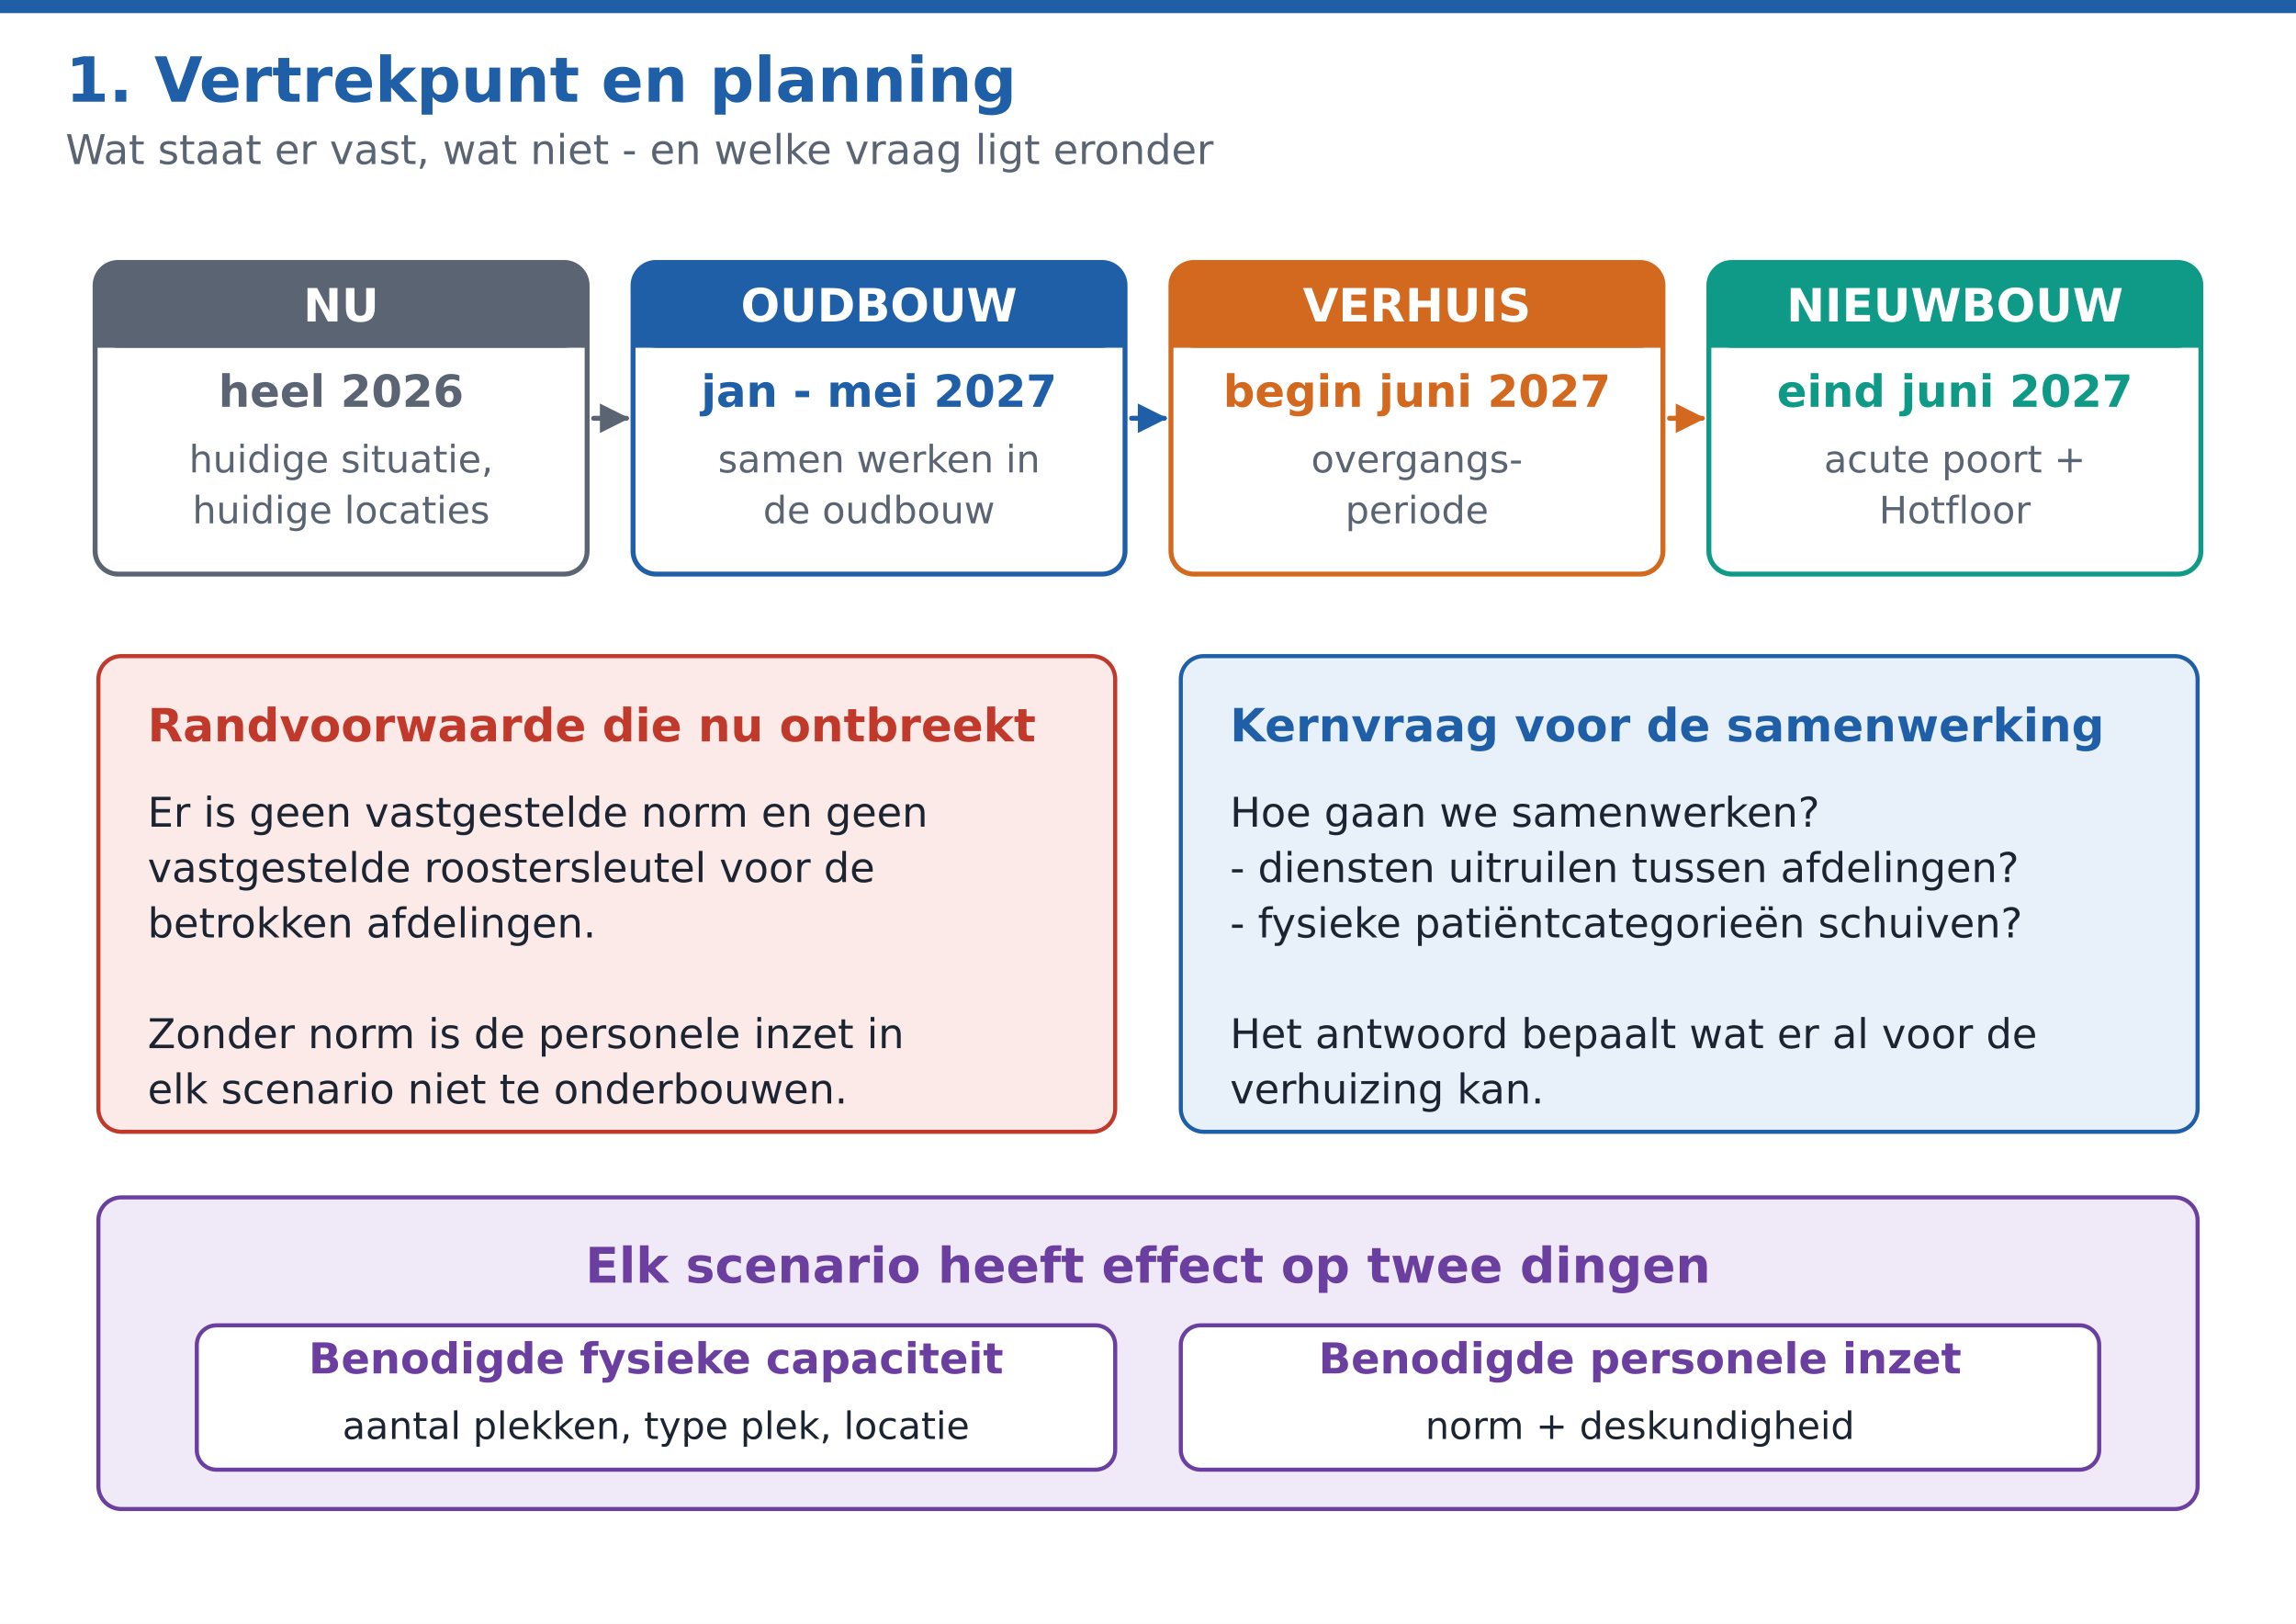
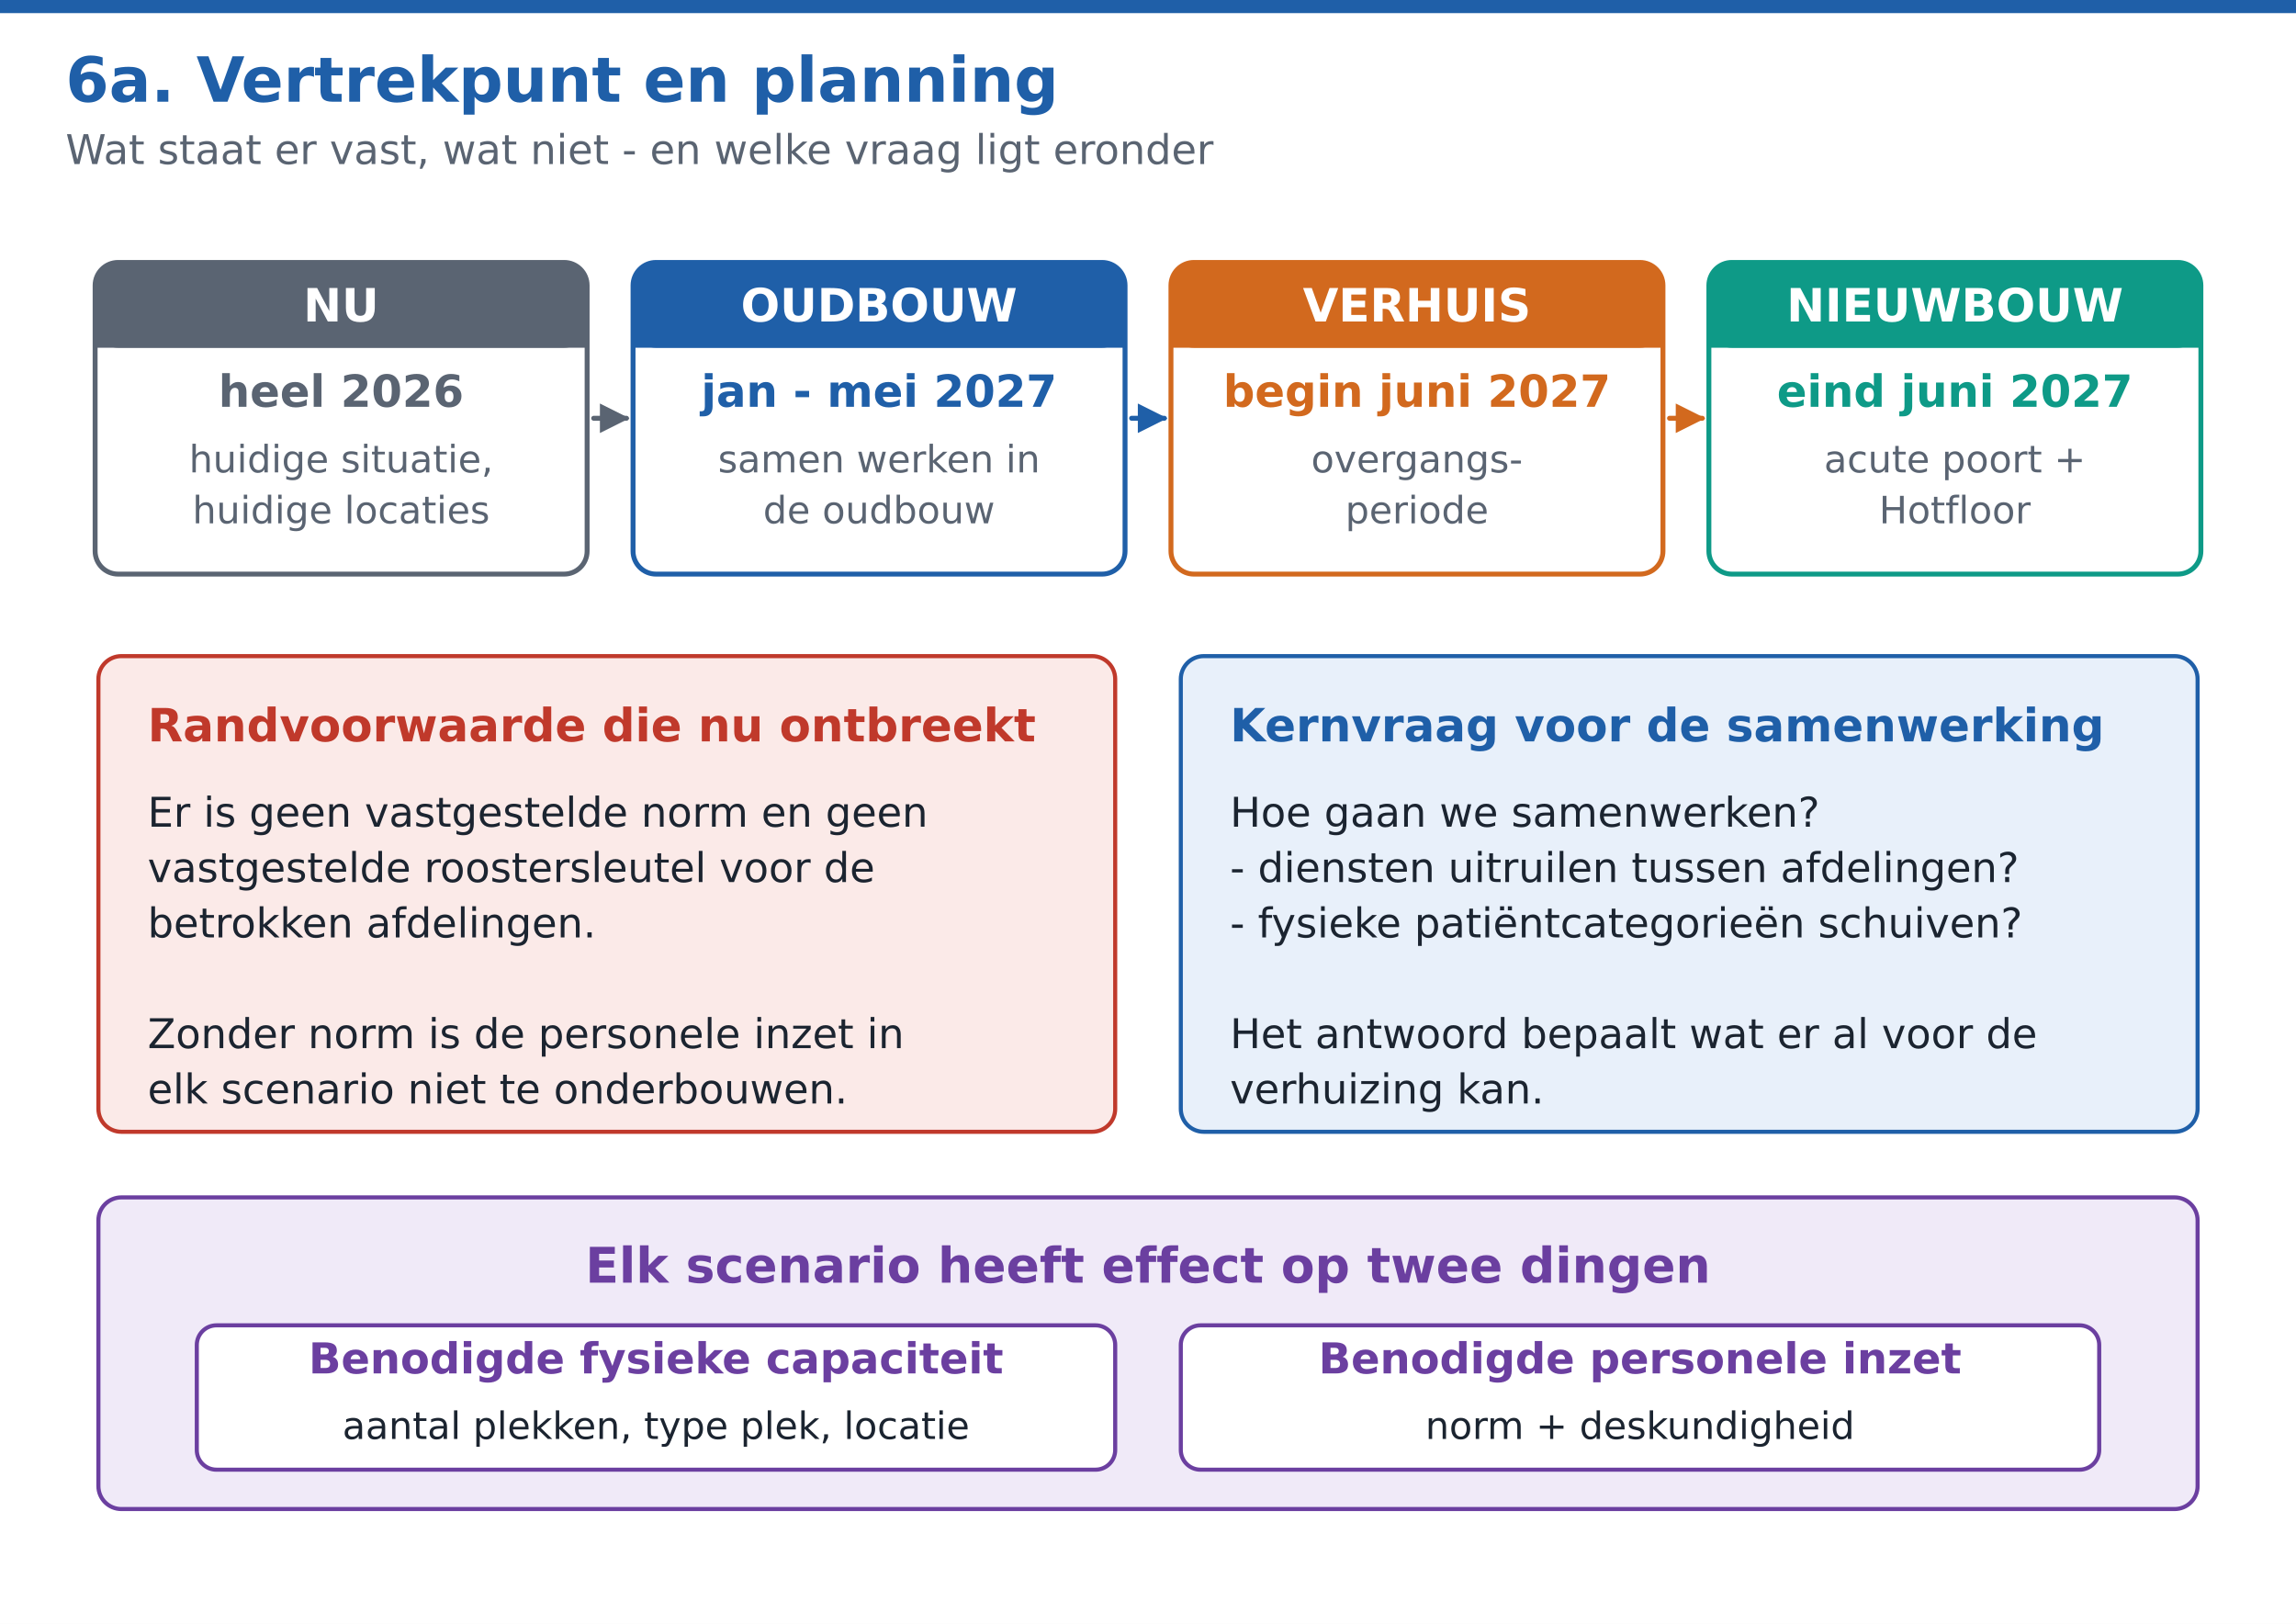
<svg xmlns="http://www.w3.org/2000/svg" width="1400" height="990" viewBox="0 0 1400 990">
  <defs>
    <marker id="arrow-1F5FA8" viewBox="0 0 10 10" refX="9" refY="5" markerWidth="6" markerHeight="6" orient="auto-start-reverse">
      <path d="M 0 0 L 10 5 L 0 10 z" fill="#1F5FA8" />
    </marker>
    <marker id="arrow-5A6472" viewBox="0 0 10 10" refX="9" refY="5" markerWidth="6" markerHeight="6" orient="auto-start-reverse">
      <path d="M 0 0 L 10 5 L 0 10 z" fill="#5A6472" />
    </marker>
    <marker id="arrow-D2691E" viewBox="0 0 10 10" refX="9" refY="5" markerWidth="6" markerHeight="6" orient="auto-start-reverse">
      <path d="M 0 0 L 10 5 L 0 10 z" fill="#D2691E" />
    </marker>
  </defs>
  <rect width="1400" height="990" fill="#FFFFFF" />
  <rect x="0" y="0" width="1400" height="8" rx="0" ry="0" fill="#1F5FA8" fill-opacity="1" stroke="none" stroke-width="2" />
-   <text x="40" y="62" font-family="DejaVu Sans, Arial, Helvetica, sans-serif" font-size="38" fill="#1F5FA8" text-anchor="start" font-weight="bold" font-style="normal" letter-spacing="0">1. Vertrekpunt en planning</text>
+   <text x="40" y="62" font-family="DejaVu Sans, Arial, Helvetica, sans-serif" font-size="38" fill="#1F5FA8" text-anchor="start" font-weight="bold" font-style="normal" letter-spacing="0">6a. Vertrekpunt en planning</text>
  <text x="40" y="100" font-family="DejaVu Sans, Arial, Helvetica, sans-serif" font-size="25" fill="#5A6472" text-anchor="start" font-weight="normal" font-style="normal" letter-spacing="0">Wat staat er vast, wat niet - en welke vraag ligt eronder</text>
  <rect x="58.0" y="160" width="300" height="190" rx="14" ry="14" fill="#FFFFFF" fill-opacity="1" stroke="#5A6472" stroke-width="3" />
  <rect x="58.0" y="160" width="300" height="52" rx="14" ry="14" fill="#5A6472" fill-opacity="1" stroke="none" stroke-width="2" />
  <rect x="58.0" y="196" width="300" height="16" rx="0" ry="0" fill="#5A6472" fill-opacity="1" stroke="none" stroke-width="2" />
  <text x="208.0" y="196" font-family="DejaVu Sans, Arial, Helvetica, sans-serif" font-size="28" fill="#FFFFFF" text-anchor="middle" font-weight="bold" font-style="normal" letter-spacing="0">NU</text>
  <text x="208.0" y="248" font-family="DejaVu Sans, Arial, Helvetica, sans-serif" font-size="27" fill="#5A6472" text-anchor="middle" font-weight="bold" font-style="normal" letter-spacing="0">heel 2026</text>
  <text x="208.0" y="288.0" font-family="DejaVu Sans, Arial, Helvetica, sans-serif" font-size="23" fill="#5A6472" text-anchor="middle" font-weight="normal" font-style="normal" letter-spacing="0">huidige situatie,</text>
  <text x="208.0" y="319.05" font-family="DejaVu Sans, Arial, Helvetica, sans-serif" font-size="23" fill="#5A6472" text-anchor="middle" font-weight="normal" font-style="normal" letter-spacing="0">huidige locaties</text>
  <path d="M 362.0 255 L 382.0 255" fill="none" stroke="#5A6472" stroke-width="3" stroke-linecap="round" stroke-linejoin="round" marker-end="url(#arrow-5A6472)" />
  <rect x="386.0" y="160" width="300" height="190" rx="14" ry="14" fill="#FFFFFF" fill-opacity="1" stroke="#1F5FA8" stroke-width="3" />
  <rect x="386.0" y="160" width="300" height="52" rx="14" ry="14" fill="#1F5FA8" fill-opacity="1" stroke="none" stroke-width="2" />
  <rect x="386.0" y="196" width="300" height="16" rx="0" ry="0" fill="#1F5FA8" fill-opacity="1" stroke="none" stroke-width="2" />
  <text x="536.0" y="196" font-family="DejaVu Sans, Arial, Helvetica, sans-serif" font-size="28" fill="#FFFFFF" text-anchor="middle" font-weight="bold" font-style="normal" letter-spacing="0">OUDBOUW</text>
  <text x="536.0" y="248" font-family="DejaVu Sans, Arial, Helvetica, sans-serif" font-size="27" fill="#1F5FA8" text-anchor="middle" font-weight="bold" font-style="normal" letter-spacing="0">jan - mei 2027</text>
  <text x="536.0" y="288.0" font-family="DejaVu Sans, Arial, Helvetica, sans-serif" font-size="23" fill="#5A6472" text-anchor="middle" font-weight="normal" font-style="normal" letter-spacing="0">samen werken in</text>
  <text x="536.0" y="319.05" font-family="DejaVu Sans, Arial, Helvetica, sans-serif" font-size="23" fill="#5A6472" text-anchor="middle" font-weight="normal" font-style="normal" letter-spacing="0">de oudbouw</text>
  <path d="M 690.0 255 L 710.0 255" fill="none" stroke="#1F5FA8" stroke-width="3" stroke-linecap="round" stroke-linejoin="round" marker-end="url(#arrow-1F5FA8)" />
  <rect x="714.0" y="160" width="300" height="190" rx="14" ry="14" fill="#FFFFFF" fill-opacity="1" stroke="#D2691E" stroke-width="3" />
  <rect x="714.0" y="160" width="300" height="52" rx="14" ry="14" fill="#D2691E" fill-opacity="1" stroke="none" stroke-width="2" />
  <rect x="714.0" y="196" width="300" height="16" rx="0" ry="0" fill="#D2691E" fill-opacity="1" stroke="none" stroke-width="2" />
  <text x="864.0" y="196" font-family="DejaVu Sans, Arial, Helvetica, sans-serif" font-size="28" fill="#FFFFFF" text-anchor="middle" font-weight="bold" font-style="normal" letter-spacing="0">VERHUIS</text>
  <text x="864.0" y="248" font-family="DejaVu Sans, Arial, Helvetica, sans-serif" font-size="27" fill="#D2691E" text-anchor="middle" font-weight="bold" font-style="normal" letter-spacing="0">begin juni 2027</text>
  <text x="864.0" y="288.0" font-family="DejaVu Sans, Arial, Helvetica, sans-serif" font-size="23" fill="#5A6472" text-anchor="middle" font-weight="normal" font-style="normal" letter-spacing="0">overgangs-</text>
  <text x="864.0" y="319.05" font-family="DejaVu Sans, Arial, Helvetica, sans-serif" font-size="23" fill="#5A6472" text-anchor="middle" font-weight="normal" font-style="normal" letter-spacing="0">periode</text>
  <path d="M 1018.0 255 L 1038.0 255" fill="none" stroke="#D2691E" stroke-width="3" stroke-linecap="round" stroke-linejoin="round" marker-end="url(#arrow-D2691E)" />
  <rect x="1042.0" y="160" width="300" height="190" rx="14" ry="14" fill="#FFFFFF" fill-opacity="1" stroke="#0E9A87" stroke-width="3" />
  <rect x="1042.0" y="160" width="300" height="52" rx="14" ry="14" fill="#0E9A87" fill-opacity="1" stroke="none" stroke-width="2" />
  <rect x="1042.0" y="196" width="300" height="16" rx="0" ry="0" fill="#0E9A87" fill-opacity="1" stroke="none" stroke-width="2" />
  <text x="1192.0" y="196" font-family="DejaVu Sans, Arial, Helvetica, sans-serif" font-size="28" fill="#FFFFFF" text-anchor="middle" font-weight="bold" font-style="normal" letter-spacing="0">NIEUWBOUW</text>
  <text x="1192.0" y="248" font-family="DejaVu Sans, Arial, Helvetica, sans-serif" font-size="27" fill="#0E9A87" text-anchor="middle" font-weight="bold" font-style="normal" letter-spacing="0">eind juni 2027</text>
  <text x="1192.0" y="288.0" font-family="DejaVu Sans, Arial, Helvetica, sans-serif" font-size="23" fill="#5A6472" text-anchor="middle" font-weight="normal" font-style="normal" letter-spacing="0">acute poort +</text>
  <text x="1192.0" y="319.05" font-family="DejaVu Sans, Arial, Helvetica, sans-serif" font-size="23" fill="#5A6472" text-anchor="middle" font-weight="normal" font-style="normal" letter-spacing="0">Hotfloor</text>
  <rect x="60" y="400" width="620" height="290" rx="14" ry="14" fill="#FBEAE8" fill-opacity="1" stroke="#C0392B" stroke-width="2.5" />
  <text x="90" y="452" font-family="DejaVu Sans, Arial, Helvetica, sans-serif" font-size="28" fill="#C0392B" text-anchor="start" font-weight="bold" font-style="normal" letter-spacing="0">Randvoorwaarde die nu ontbreekt</text>
  <text x="90" y="504.0" font-family="DejaVu Sans, Arial, Helvetica, sans-serif" font-size="25" fill="#1B2430" text-anchor="start" font-weight="normal" font-style="normal" letter-spacing="0">Er is geen vastgestelde norm en geen</text>
  <text x="90" y="537.75" font-family="DejaVu Sans, Arial, Helvetica, sans-serif" font-size="25" fill="#1B2430" text-anchor="start" font-weight="normal" font-style="normal" letter-spacing="0">vastgestelde roostersleutel voor de</text>
  <text x="90" y="571.5" font-family="DejaVu Sans, Arial, Helvetica, sans-serif" font-size="25" fill="#1B2430" text-anchor="start" font-weight="normal" font-style="normal" letter-spacing="0">betrokken afdelingen.</text>
  <text x="90" y="605.25" font-family="DejaVu Sans, Arial, Helvetica, sans-serif" font-size="25" fill="#1B2430" text-anchor="start" font-weight="normal" font-style="normal" letter-spacing="0" />
  <text x="90" y="639.0" font-family="DejaVu Sans, Arial, Helvetica, sans-serif" font-size="25" fill="#1B2430" text-anchor="start" font-weight="normal" font-style="normal" letter-spacing="0">Zonder norm is de personele inzet in</text>
  <text x="90" y="672.75" font-family="DejaVu Sans, Arial, Helvetica, sans-serif" font-size="25" fill="#1B2430" text-anchor="start" font-weight="normal" font-style="normal" letter-spacing="0">elk scenario niet te onderbouwen.</text>
  <rect x="720" y="400" width="620" height="290" rx="14" ry="14" fill="#E8F0FA" fill-opacity="1" stroke="#1F5FA8" stroke-width="2.5" />
  <text x="750" y="452" font-family="DejaVu Sans, Arial, Helvetica, sans-serif" font-size="28" fill="#1F5FA8" text-anchor="start" font-weight="bold" font-style="normal" letter-spacing="0">Kernvraag voor de samenwerking</text>
  <text x="750" y="504.0" font-family="DejaVu Sans, Arial, Helvetica, sans-serif" font-size="25" fill="#1B2430" text-anchor="start" font-weight="normal" font-style="normal" letter-spacing="0">Hoe gaan we samenwerken?</text>
  <text x="750" y="537.75" font-family="DejaVu Sans, Arial, Helvetica, sans-serif" font-size="25" fill="#1B2430" text-anchor="start" font-weight="normal" font-style="normal" letter-spacing="0">- diensten uitruilen tussen afdelingen?</text>
  <text x="750" y="571.5" font-family="DejaVu Sans, Arial, Helvetica, sans-serif" font-size="25" fill="#1B2430" text-anchor="start" font-weight="normal" font-style="normal" letter-spacing="0">- fysieke patiëntcategorieën schuiven?</text>
  <text x="750" y="605.25" font-family="DejaVu Sans, Arial, Helvetica, sans-serif" font-size="25" fill="#1B2430" text-anchor="start" font-weight="normal" font-style="normal" letter-spacing="0" />
  <text x="750" y="639.0" font-family="DejaVu Sans, Arial, Helvetica, sans-serif" font-size="25" fill="#1B2430" text-anchor="start" font-weight="normal" font-style="normal" letter-spacing="0">Het antwoord bepaalt wat er al voor de</text>
  <text x="750" y="672.75" font-family="DejaVu Sans, Arial, Helvetica, sans-serif" font-size="25" fill="#1B2430" text-anchor="start" font-weight="normal" font-style="normal" letter-spacing="0">verhuizing kan.</text>
  <rect x="60" y="730" width="1280" height="190" rx="14" ry="14" fill="#F0EAF8" fill-opacity="1" stroke="#6B3FA0" stroke-width="2.5" />
  <text x="700" y="782" font-family="DejaVu Sans, Arial, Helvetica, sans-serif" font-size="30" fill="#6B3FA0" text-anchor="middle" font-weight="bold" font-style="normal" letter-spacing="0">Elk scenario heeft effect op twee dingen</text>
  <rect x="120" y="808" width="560" height="88" rx="12" ry="12" fill="#FFFFFF" fill-opacity="1" stroke="#6B3FA0" stroke-width="2.5" />
  <text x="400.0" y="837.325" font-family="DejaVu Sans, Arial, Helvetica, sans-serif" font-size="26" fill="#6B3FA0" text-anchor="middle" font-weight="bold" font-style="normal" letter-spacing="0">Benodigde fysieke capaciteit</text>
  <text x="400.0" y="877.275" font-family="DejaVu Sans, Arial, Helvetica, sans-serif" font-size="23" fill="#1B2430" text-anchor="middle" font-weight="normal" font-style="normal" letter-spacing="0">aantal plekken, type plek, locatie</text>
  <rect x="720" y="808" width="560" height="88" rx="12" ry="12" fill="#FFFFFF" fill-opacity="1" stroke="#6B3FA0" stroke-width="2.5" />
  <text x="1000.0" y="837.325" font-family="DejaVu Sans, Arial, Helvetica, sans-serif" font-size="26" fill="#6B3FA0" text-anchor="middle" font-weight="bold" font-style="normal" letter-spacing="0">Benodigde personele inzet</text>
  <text x="1000.0" y="877.275" font-family="DejaVu Sans, Arial, Helvetica, sans-serif" font-size="23" fill="#1B2430" text-anchor="middle" font-weight="normal" font-style="normal" letter-spacing="0">norm + deskundigheid</text>
</svg>
